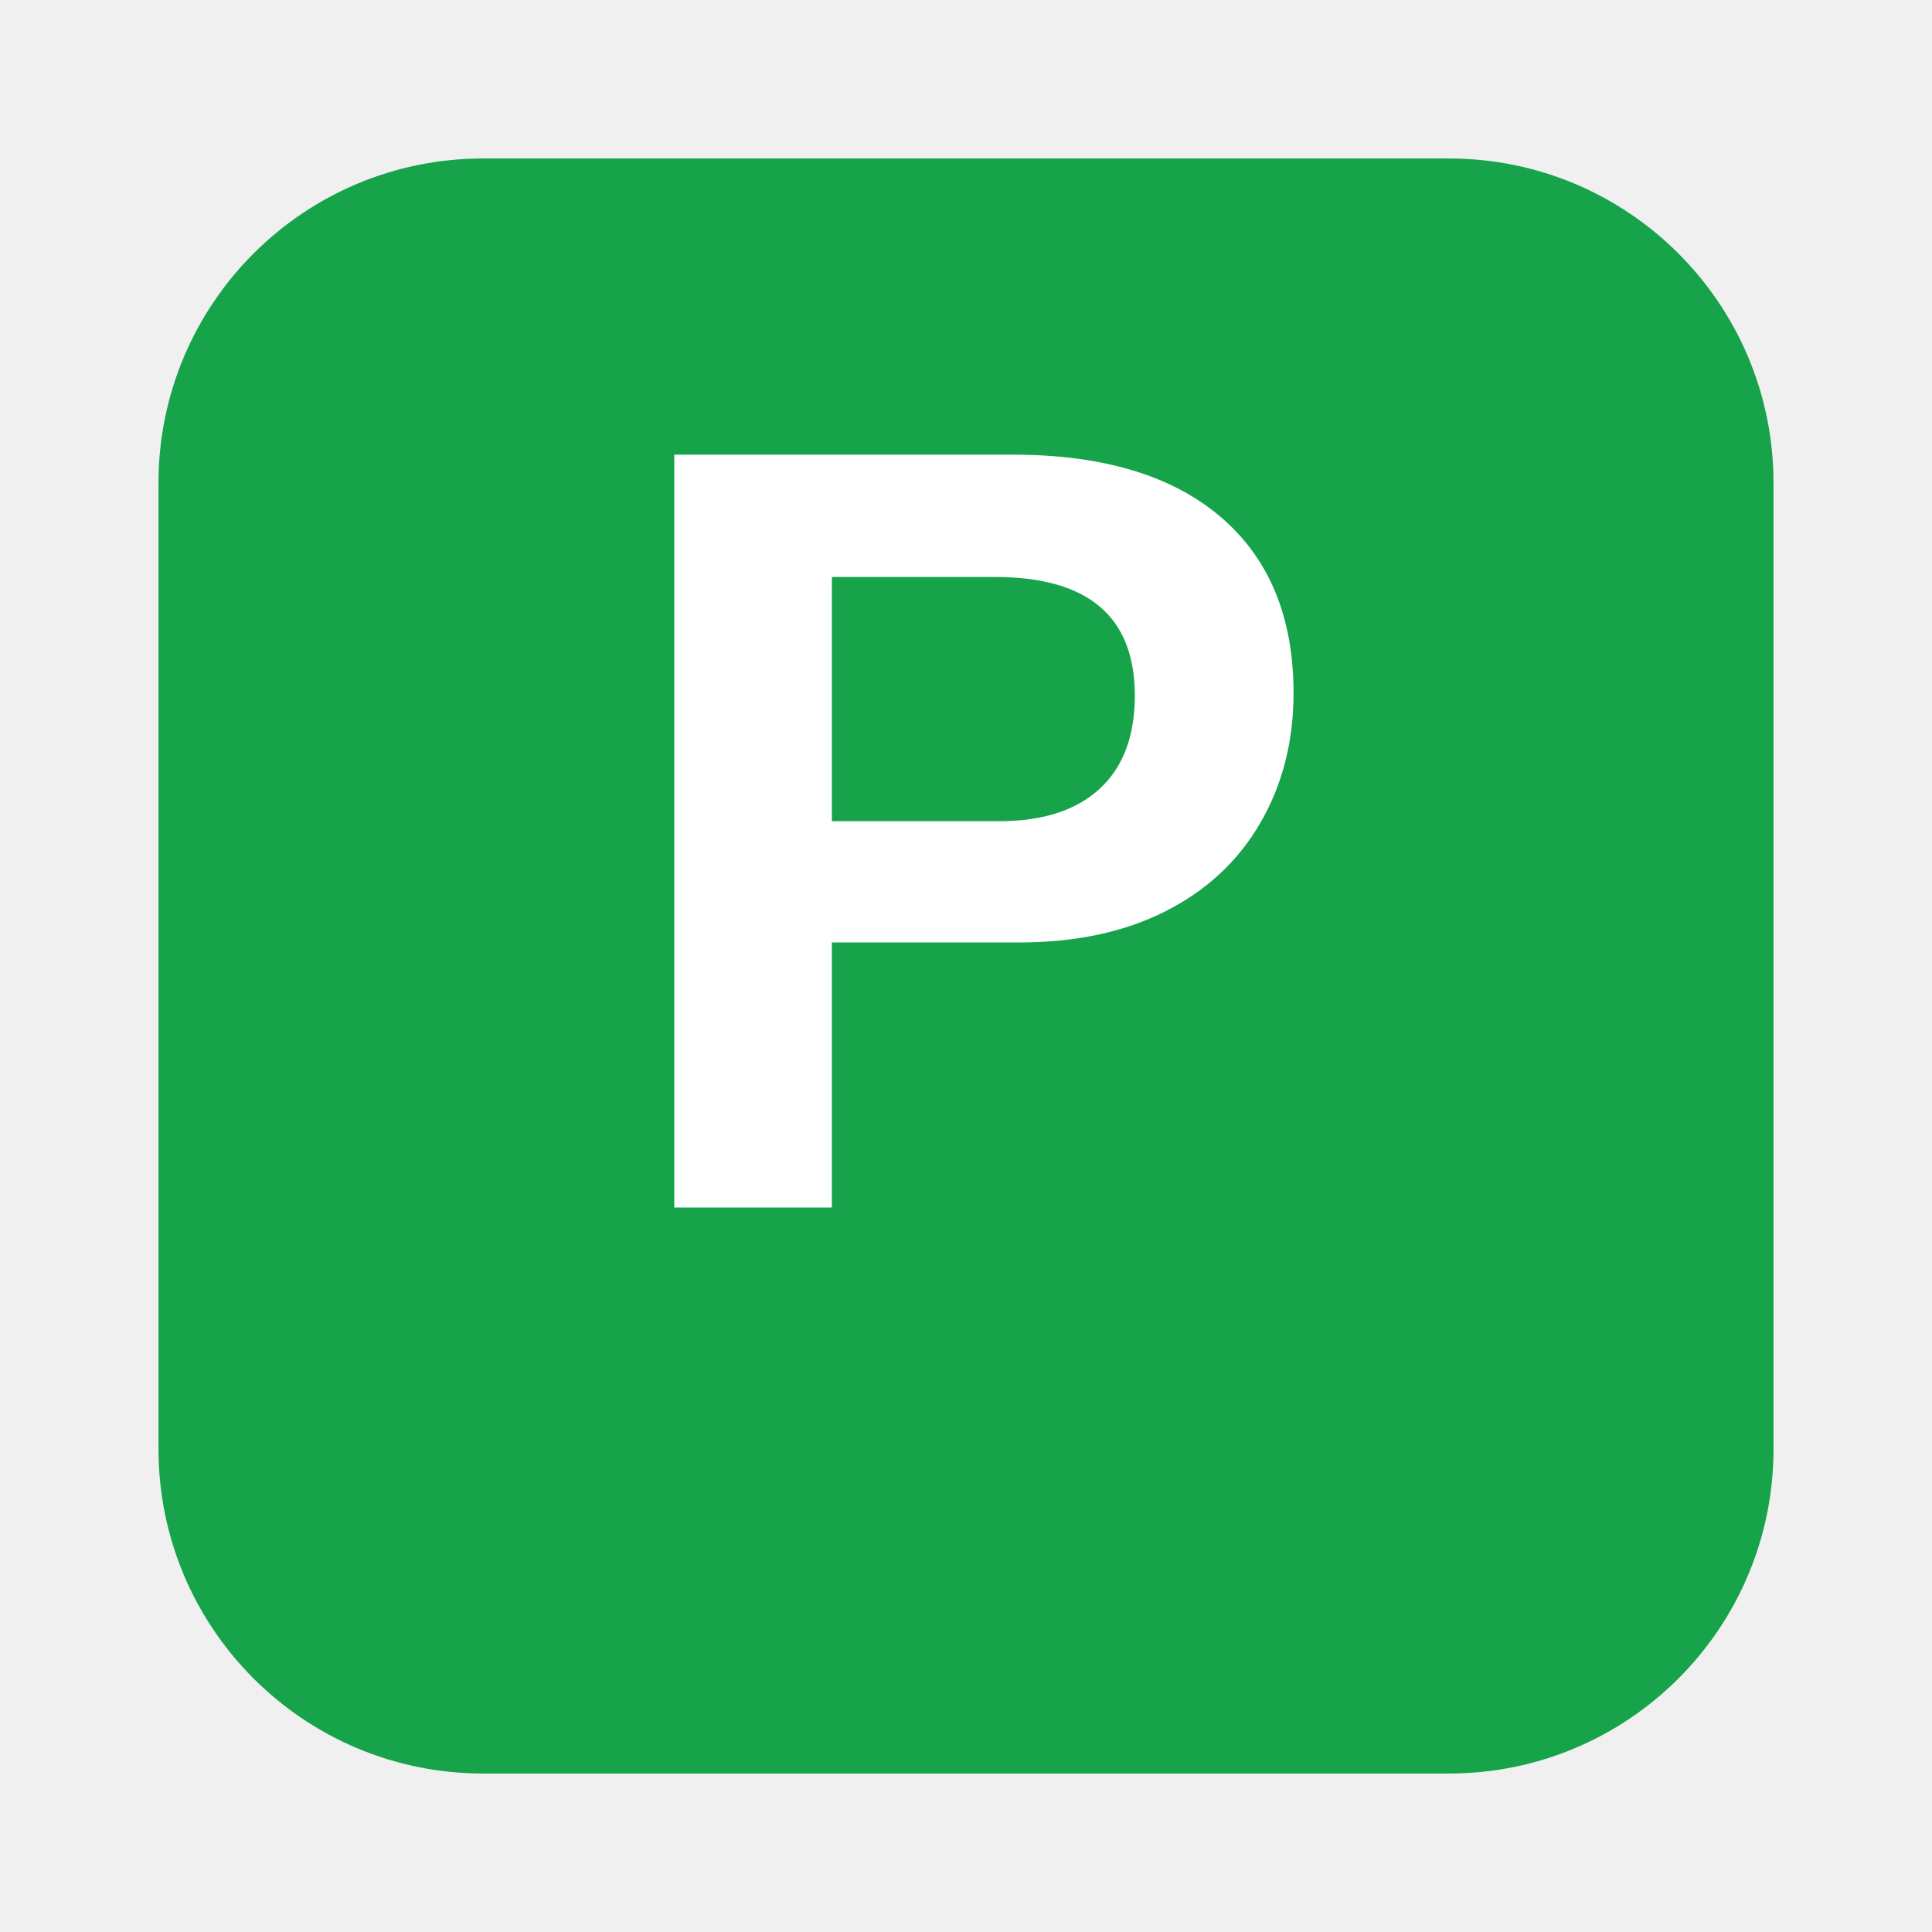
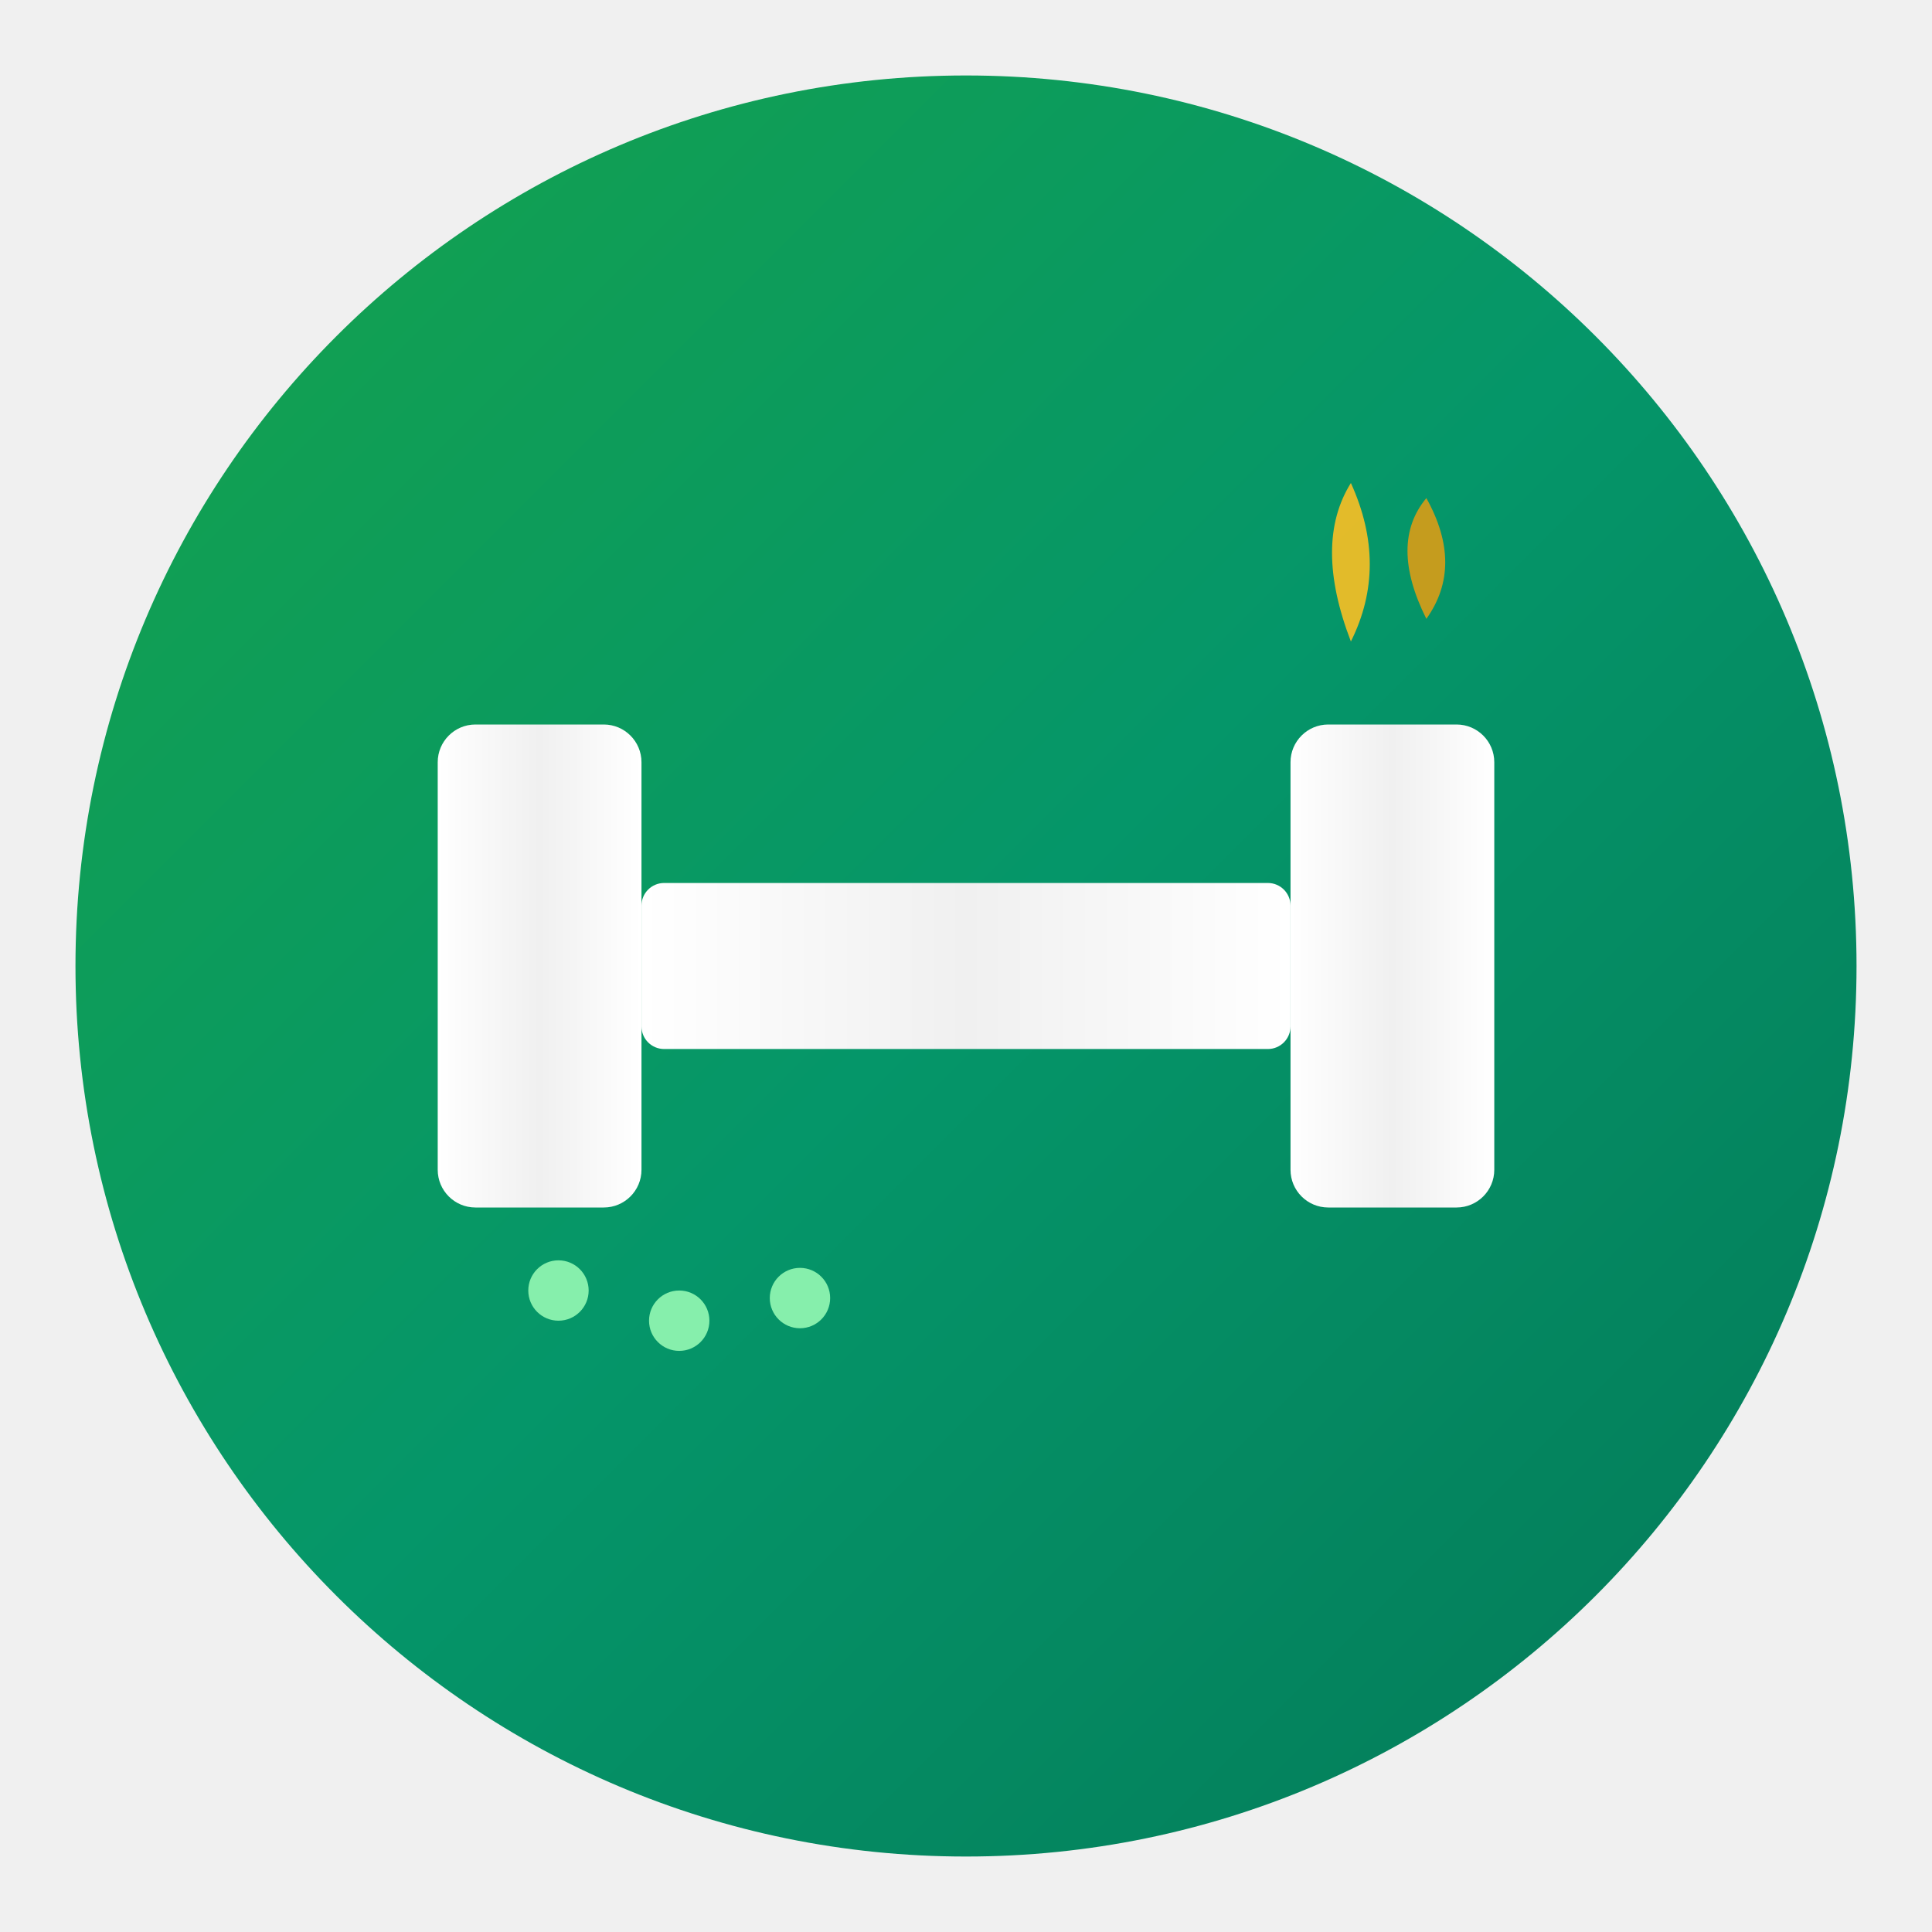
<svg xmlns="http://www.w3.org/2000/svg" viewBox="0 0 512 512" width="512" height="512">
-   <rect x="42" y="42" width="428" height="428" rx="86" ry="86" fill="#16a34a" />
-   <text x="256" y="320" text-anchor="middle" font-family="Arial, Helvetica, sans-serif" font-weight="bold" font-size="290" fill="white">P</text>
+   <defs>
+     <linearGradient id="bgGrad512" x1="0%" y1="0%" x2="100%" y2="100%">
+       <stop offset="0%" style="stop-color:#16a34a;stop-opacity:1" />
+       <stop offset="50%" style="stop-color:#059669;stop-opacity:1" />
+       <stop offset="100%" style="stop-color:#047857;stop-opacity:1" />
+     </linearGradient>
+     <linearGradient id="dumbbellGrad512" x1="0%" y1="0%" x2="100%" y2="0%">
+       <stop offset="0%" style="stop-color:#ffffff;stop-opacity:1" />
+       <stop offset="50%" style="stop-color:#f0f0f0;stop-opacity:1" />
+       <stop offset="100%" style="stop-color:#ffffff;stop-opacity:1" />
+     </linearGradient>
+   </defs>
+   <circle cx="256" cy="256" r="236" fill="url(#bgGrad512)" />
+   <g transform="translate(256, 256)">
+     <rect x="-140" y="-64" width="54" height="128" rx="10" fill="url(#dumbbellGrad512)" />
+     <rect x="86" y="-64" width="54" height="128" rx="10" fill="url(#dumbbellGrad512)" />
+     <rect x="-86" y="-22" width="172" height="44" rx="6" fill="url(#dumbbellGrad512)" />
+     <g transform="translate(102, -86)">
+       <path d="M 0 0 Q 10 -20 0 -42 Q -10 -26 0 0" fill="#fbbf24" opacity="0.9" />
+       <path d="M 20 -6 Q 30 -20 20 -38 Q 10 -26 20 -6" fill="#f59e0b" opacity="0.8" />
+     </g>
+     <circle cx="-108" cy="86" r="8" fill="#86efac" />
+     <circle cx="-76" cy="94" r="8" fill="#86efac" />
+     <circle cx="-44" cy="88" r="8" fill="#86efac" />
+   </g>
</svg>
